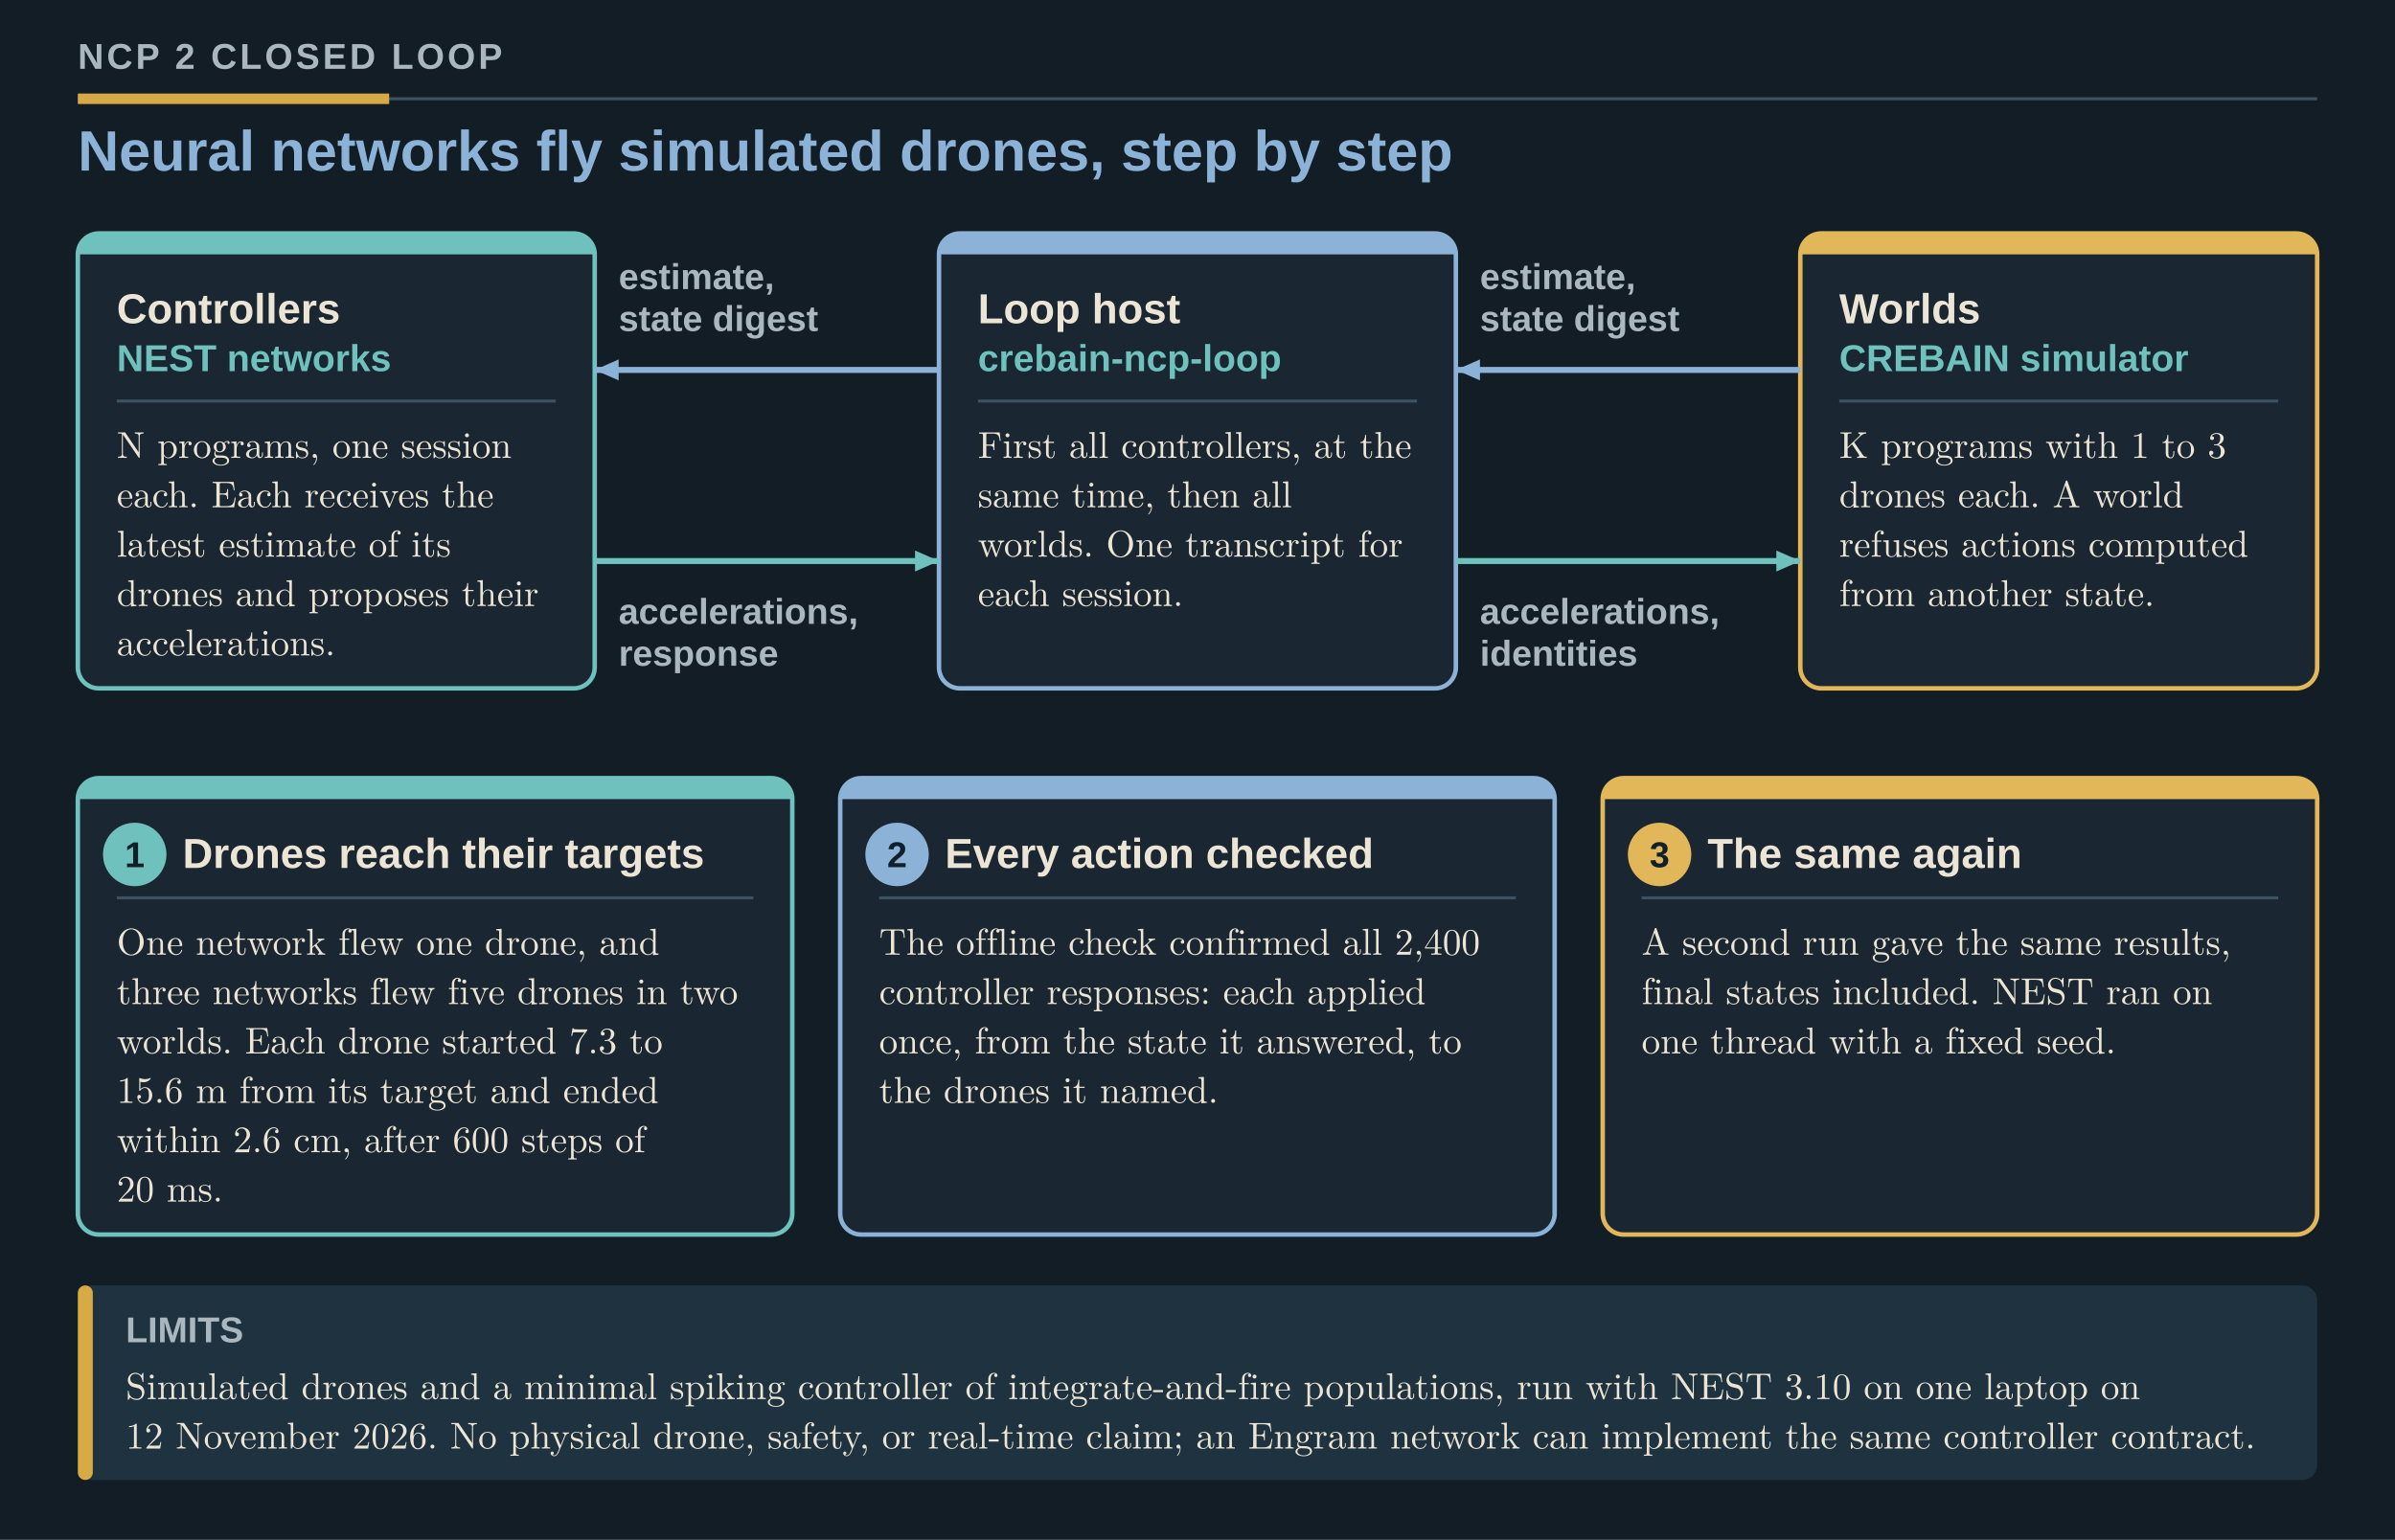
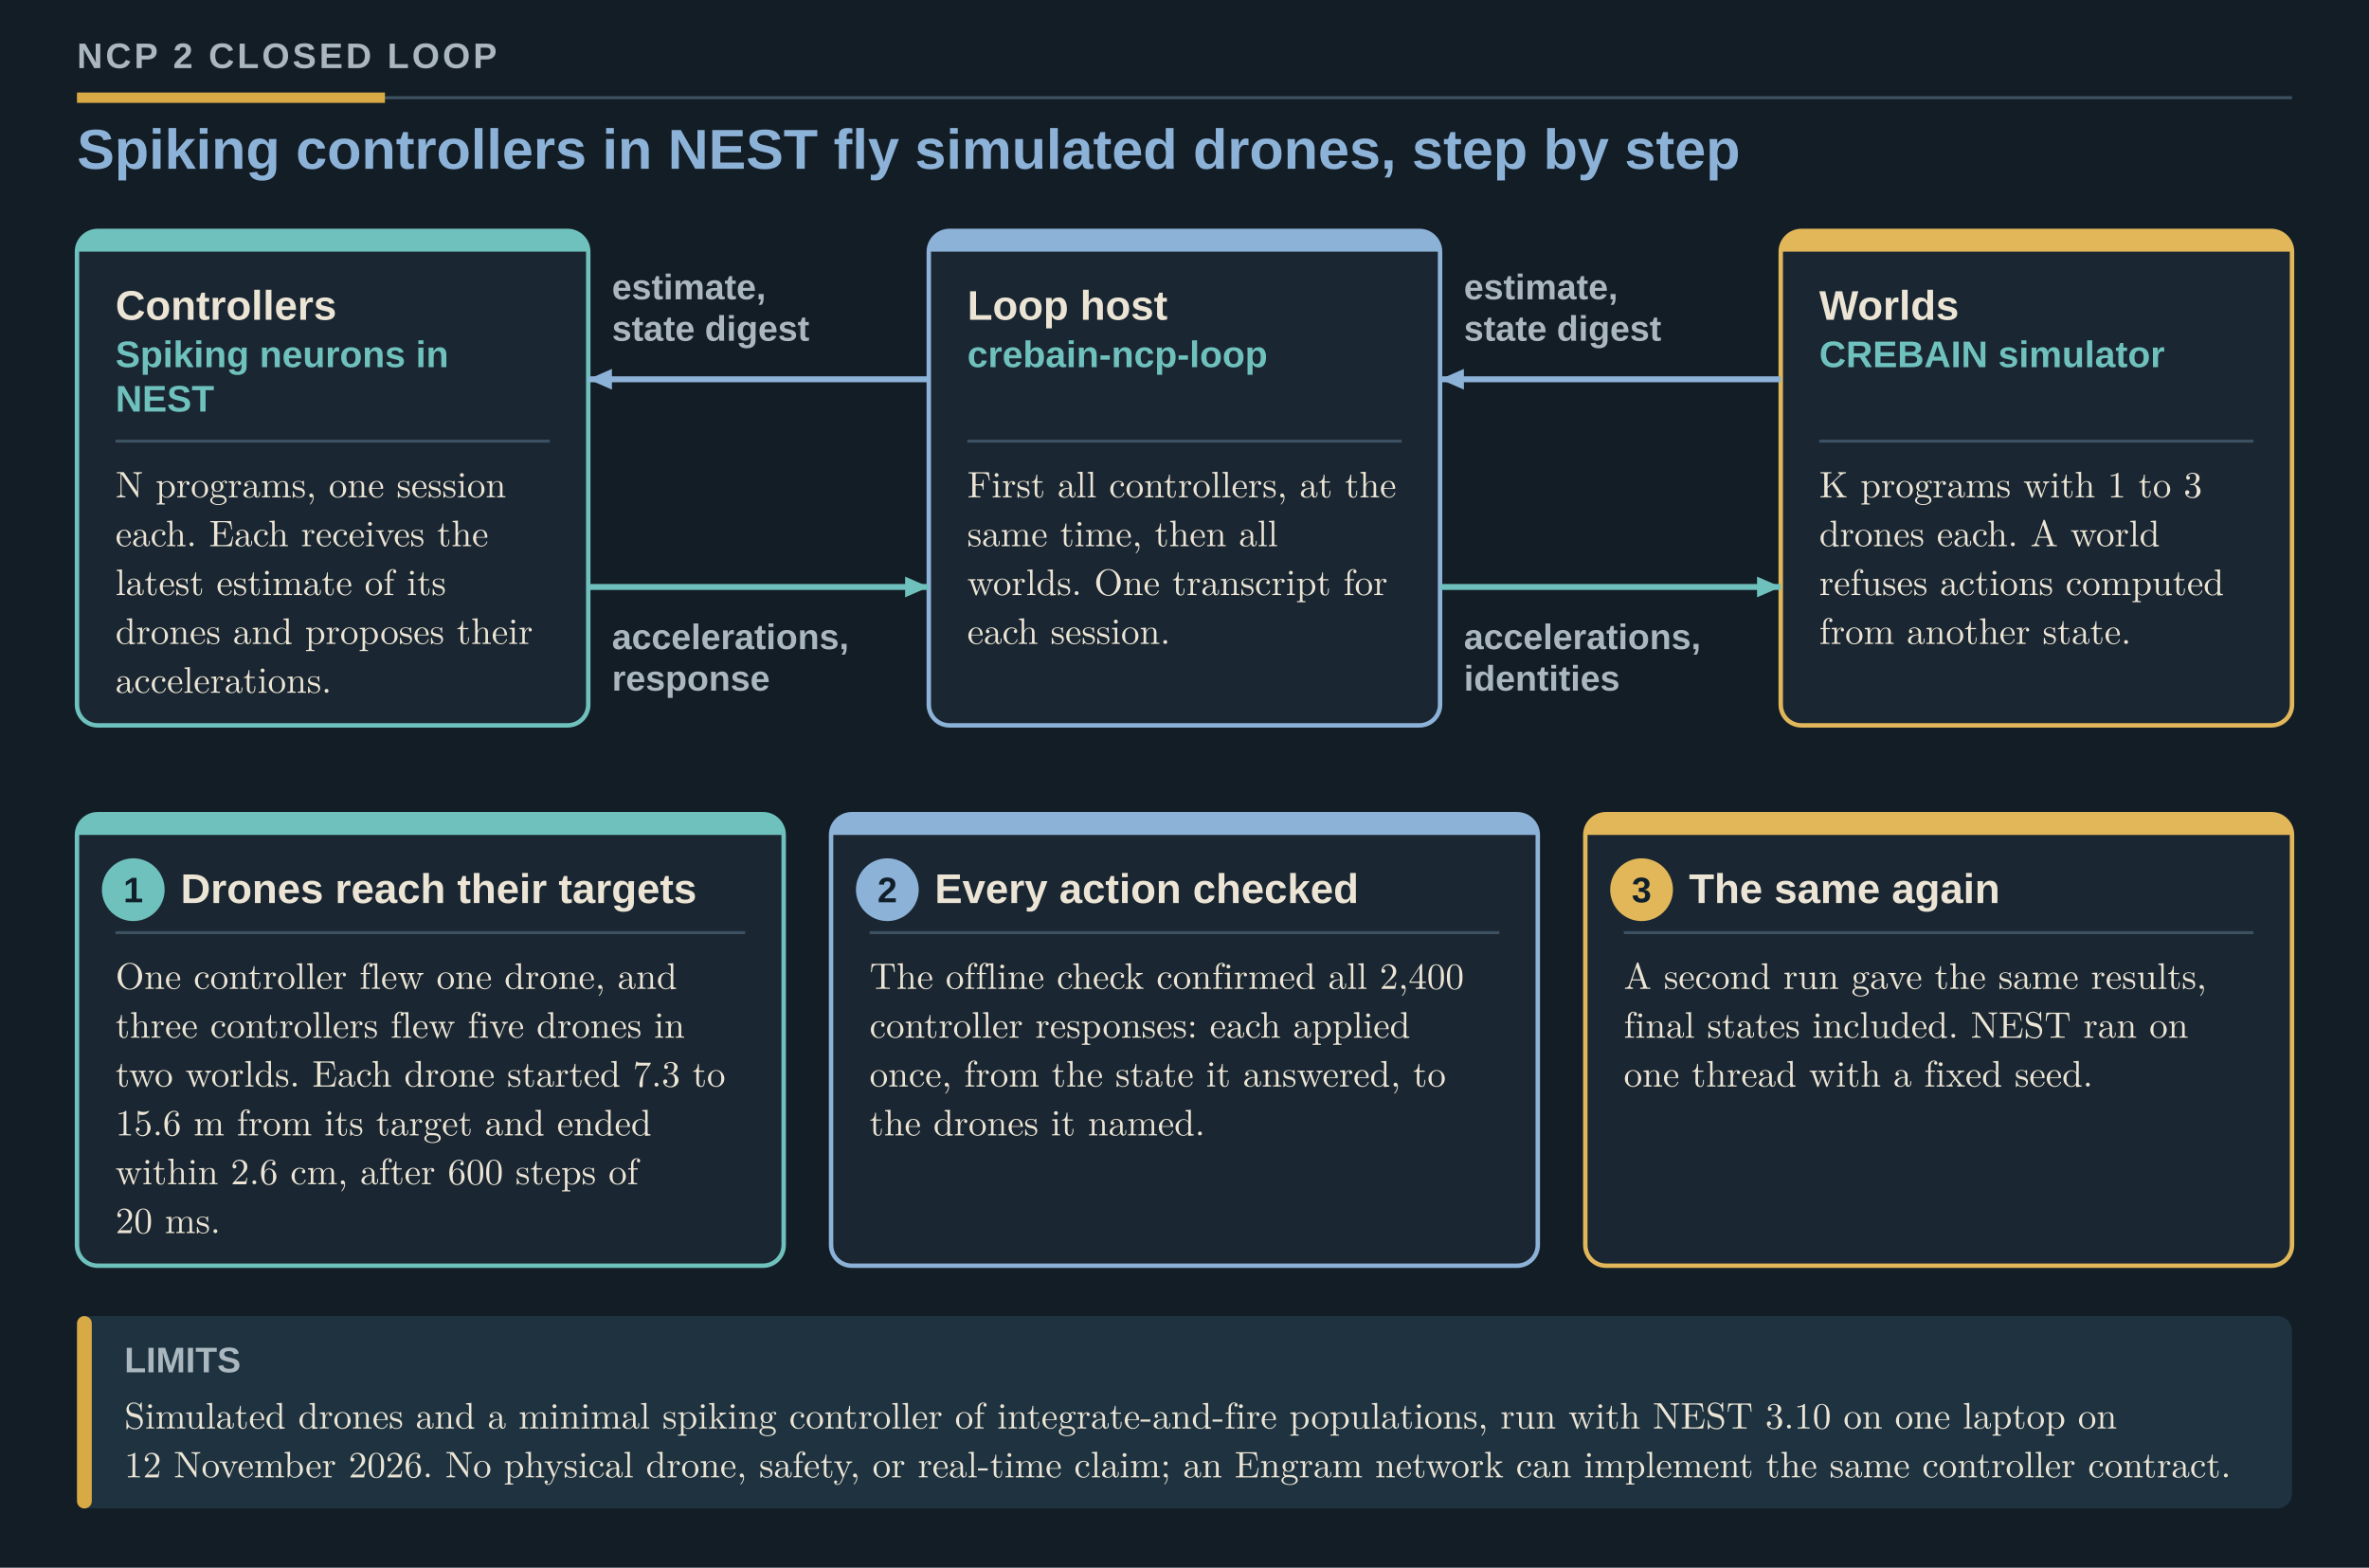
- <svg xmlns="http://www.w3.org/2000/svg" xml:lang="en" width="1600" height="1029" viewBox="0 0 1600 1029" role="img" aria-labelledby="ncp2-loop-title ncp2-loop-desc">
+ <svg xmlns="http://www.w3.org/2000/svg" xml:lang="en" width="1600" height="1059" viewBox="0 0 1600 1059" role="img" aria-labelledby="ncp2-loop-title ncp2-loop-desc">
  <defs>
    <style>.s{font-family:'Source Sans Pro', 'Source Sans 3', Arial, 'Liberation Sans', 'Helvetica Neue', Helvetica, sans-serif}.r{font-family:'Latin Modern Roman', 'LM Roman 10', 'Times New Roman', 'Liberation Serif', Times, serif}</style>
    <marker id="ncp2-loop-arrow-lapis" viewBox="0 0 16 14" refX="16" refY="7" markerWidth="16" markerHeight="14" markerUnits="userSpaceOnUse" orient="auto-start-reverse">
      <path d="M0,0 L16,7 L0,14 z" fill="#8DB2D8" />
    </marker>
    <marker id="ncp2-loop-arrow-turquoise" viewBox="0 0 16 14" refX="16" refY="7" markerWidth="16" markerHeight="14" markerUnits="userSpaceOnUse" orient="auto-start-reverse">
      <path d="M0,0 L16,7 L0,14 z" fill="#6FC1BD" />
    </marker>
    <pattern id="ncp2-loop-hatch" width="12" height="12" patternUnits="userSpaceOnUse" patternTransform="rotate(40)">
      <line x1="0" y1="0" x2="0" y2="12" stroke="#D8AA45" stroke-width="3" />
    </pattern>
  </defs>
-   <rect width="1600" height="1029" fill="#131D26" />
+   <rect width="1600" height="1059" fill="#131D26" />
  <path d="M52 66 L1548 66" stroke="#3D5263" stroke-width="2" fill="none" stroke-linecap="butt" />
  <path d="M52 66 L260 66" stroke="#D8AA45" stroke-width="7" fill="none" stroke-linecap="butt" />
-   <rect x="52" y="156" width="345.3" height="304" rx="14" fill="#1A2631" stroke="#6FC1BD" stroke-width="3" />
+   <rect x="52" y="156" width="345.3" height="334" rx="14" fill="#1A2631" stroke="#6FC1BD" stroke-width="3" />
  <path d="M52 170 L52 170 Q52 156 66 156 L383.3 156 Q397.3 156 397.3 170 L397.3 170 Z" fill="#6FC1BD" />
-   <path d="M78 268 L371.3 268" stroke="#3D5263" stroke-width="2" fill="none" stroke-linecap="butt" />
-   <rect x="627.3" y="156" width="345.3" height="304" rx="14" fill="#1A2631" stroke="#8DB2D8" stroke-width="3" />
+   <path d="M78 298 L371.3 298" stroke="#3D5263" stroke-width="2" fill="none" stroke-linecap="butt" />
+   <rect x="627.3" y="156" width="345.3" height="334" rx="14" fill="#1A2631" stroke="#8DB2D8" stroke-width="3" />
  <path d="M627.3 170 L627.3 170 Q627.3 156 641.3 156 L958.7 156 Q972.7 156 972.7 170 L972.7 170 Z" fill="#8DB2D8" />
-   <path d="M653.3 268 L946.7 268" stroke="#3D5263" stroke-width="2" fill="none" stroke-linecap="butt" />
-   <rect x="1202.7" y="156" width="345.3" height="304" rx="14" fill="#1A2631" stroke="#E2B75A" stroke-width="3" />
+   <path d="M653.3 298 L946.7 298" stroke="#3D5263" stroke-width="2" fill="none" stroke-linecap="butt" />
+   <rect x="1202.7" y="156" width="345.3" height="334" rx="14" fill="#1A2631" stroke="#E2B75A" stroke-width="3" />
  <path d="M1202.7 170 L1202.7 170 Q1202.7 156 1216.7 156 L1534 156 Q1548 156 1548 170 L1548 170 Z" fill="#E2B75A" />
-   <path d="M1228.7 268 L1522 268" stroke="#3D5263" stroke-width="2" fill="none" stroke-linecap="butt" />
-   <rect x="52" y="520" width="477.3" height="305" rx="14" fill="#1A2631" stroke="#6FC1BD" stroke-width="3" />
-   <path d="M52 534 L52 534 Q52 520 66 520 L515.3 520 Q529.3 520 529.3 534 L529.3 534 Z" fill="#6FC1BD" />
-   <circle cx="90" cy="571" r="21.2" fill="#6FC1BD" />
-   <path d="M78 600 L503.3 600" stroke="#3D5263" stroke-width="2" fill="none" stroke-linecap="butt" />
-   <rect x="561.3" y="520" width="477.3" height="305" rx="14" fill="#1A2631" stroke="#8DB2D8" stroke-width="3" />
-   <path d="M561.3 534 L561.3 534 Q561.3 520 575.3 520 L1024.7 520 Q1038.7 520 1038.7 534 L1038.7 534 Z" fill="#8DB2D8" />
-   <circle cx="599.3" cy="571" r="21.2" fill="#8DB2D8" />
-   <path d="M587.3 600 L1012.7 600" stroke="#3D5263" stroke-width="2" fill="none" stroke-linecap="butt" />
-   <rect x="1070.7" y="520" width="477.3" height="305" rx="14" fill="#1A2631" stroke="#E2B75A" stroke-width="3" />
-   <path d="M1070.7 534 L1070.7 534 Q1070.7 520 1084.7 520 L1534 520 Q1548 520 1548 534 L1548 534 Z" fill="#E2B75A" />
-   <circle cx="1108.7" cy="571" r="21.2" fill="#E2B75A" />
-   <path d="M1096.7 600 L1522 600" stroke="#3D5263" stroke-width="2" fill="none" stroke-linecap="butt" />
-   <rect x="52" y="859" width="1496" height="130" rx="10" fill="#1E3240" />
-   <rect x="52" y="859" width="10" height="130" rx="5" fill="#D8AA45" />
-   <path d="M627.3 247.2 L397.3 247.2" fill="none" stroke="#8DB2D8" stroke-width="4" stroke-linejoin="round" marker-end="url(#ncp2-loop-arrow-lapis)" />
-   <path d="M397.3 374.9 L627.3 374.9" fill="none" stroke="#6FC1BD" stroke-width="4" stroke-linejoin="round" marker-end="url(#ncp2-loop-arrow-turquoise)" />
-   <path d="M972.7 374.9 L1202.7 374.9" fill="none" stroke="#6FC1BD" stroke-width="4" stroke-linejoin="round" marker-end="url(#ncp2-loop-arrow-turquoise)" />
-   <path d="M1202.7 247.2 L972.7 247.2" fill="none" stroke="#8DB2D8" stroke-width="4" stroke-linejoin="round" marker-end="url(#ncp2-loop-arrow-lapis)" />
+   <path d="M1228.7 298 L1522 298" stroke="#3D5263" stroke-width="2" fill="none" stroke-linecap="butt" />
+   <rect x="52" y="550" width="477.3" height="305" rx="14" fill="#1A2631" stroke="#6FC1BD" stroke-width="3" />
+   <path d="M52 564 L52 564 Q52 550 66 550 L515.3 550 Q529.3 550 529.3 564 L529.3 564 Z" fill="#6FC1BD" />
+   <circle cx="90" cy="601" r="21.2" fill="#6FC1BD" />
+   <path d="M78 630 L503.3 630" stroke="#3D5263" stroke-width="2" fill="none" stroke-linecap="butt" />
+   <rect x="561.3" y="550" width="477.3" height="305" rx="14" fill="#1A2631" stroke="#8DB2D8" stroke-width="3" />
+   <path d="M561.3 564 L561.3 564 Q561.3 550 575.3 550 L1024.7 550 Q1038.7 550 1038.7 564 L1038.7 564 Z" fill="#8DB2D8" />
+   <circle cx="599.3" cy="601" r="21.2" fill="#8DB2D8" />
+   <path d="M587.3 630 L1012.7 630" stroke="#3D5263" stroke-width="2" fill="none" stroke-linecap="butt" />
+   <rect x="1070.7" y="550" width="477.3" height="305" rx="14" fill="#1A2631" stroke="#E2B75A" stroke-width="3" />
+   <path d="M1070.7 564 L1070.7 564 Q1070.7 550 1084.7 550 L1534 550 Q1548 550 1548 564 L1548 564 Z" fill="#E2B75A" />
+   <circle cx="1108.7" cy="601" r="21.2" fill="#E2B75A" />
+   <path d="M1096.7 630 L1522 630" stroke="#3D5263" stroke-width="2" fill="none" stroke-linecap="butt" />
+   <rect x="52" y="889" width="1496" height="130" rx="10" fill="#1E3240" />
+   <rect x="52" y="889" width="10" height="130" rx="5" fill="#D8AA45" />
+   <path d="M627.3 256.2 L397.3 256.2" fill="none" stroke="#8DB2D8" stroke-width="4" stroke-linejoin="round" marker-end="url(#ncp2-loop-arrow-lapis)" />
+   <path d="M397.3 396.5 L627.3 396.5" fill="none" stroke="#6FC1BD" stroke-width="4" stroke-linejoin="round" marker-end="url(#ncp2-loop-arrow-turquoise)" />
+   <path d="M972.7 396.5 L1202.7 396.5" fill="none" stroke="#6FC1BD" stroke-width="4" stroke-linejoin="round" marker-end="url(#ncp2-loop-arrow-turquoise)" />
+   <path d="M1202.7 256.2 L972.7 256.2" fill="none" stroke="#8DB2D8" stroke-width="4" stroke-linejoin="round" marker-end="url(#ncp2-loop-arrow-lapis)" />
  <text x="52" y="46" class="s" font-size="24" fill="#AAB7BE" font-weight="700" letter-spacing="2">NCP 2 CLOSED LOOP</text>
-   <text x="52" y="114" class="s" font-size="38" fill="#8DB2D8" font-weight="700">Neural networks fly simulated drones, step by step</text>
+   <text x="52" y="114" class="s" font-size="38" fill="#8DB2D8" font-weight="700">Spiking controllers in NEST fly simulated drones, step by step</text>
  <text x="78" y="216" class="s" font-size="28" fill="#ECE5D5" font-weight="700">Controllers</text>
-   <text x="78" y="248" class="s" font-size="25" fill="#6FC1BD" font-weight="600">NEST networks</text>
-   <text x="78" y="306" class="r" font-size="25" fill="#ECE5D5">N programs, one session</text>
-   <text x="78" y="339" class="r" font-size="25" fill="#ECE5D5">each. Each receives the</text>
-   <text x="78" y="372" class="r" font-size="25" fill="#ECE5D5">latest estimate of its</text>
-   <text x="78" y="405" class="r" font-size="25" fill="#ECE5D5">drones and proposes their</text>
-   <text x="78" y="438" class="r" font-size="25" fill="#ECE5D5">accelerations.</text>
+   <text x="78" y="248" class="s" font-size="25" fill="#6FC1BD" font-weight="600">Spiking neurons in</text>
+   <text x="78" y="278" class="s" font-size="25" fill="#6FC1BD" font-weight="600">NEST</text>
+   <text x="78" y="336" class="r" font-size="25" fill="#ECE5D5">N programs, one session</text>
+   <text x="78" y="369" class="r" font-size="25" fill="#ECE5D5">each. Each receives the</text>
+   <text x="78" y="402" class="r" font-size="25" fill="#ECE5D5">latest estimate of its</text>
+   <text x="78" y="435" class="r" font-size="25" fill="#ECE5D5">drones and proposes their</text>
+   <text x="78" y="468" class="r" font-size="25" fill="#ECE5D5">accelerations.</text>
  <text x="653.3" y="216" class="s" font-size="28" fill="#ECE5D5" font-weight="700">Loop host</text>
  <text x="653.3" y="248" class="s" font-size="25" fill="#6FC1BD" font-weight="600">crebain-ncp-loop</text>
-   <text x="653.3" y="306" class="r" font-size="25" fill="#ECE5D5">First all controllers, at the</text>
-   <text x="653.3" y="339" class="r" font-size="25" fill="#ECE5D5">same time, then all</text>
-   <text x="653.3" y="372" class="r" font-size="25" fill="#ECE5D5">worlds. One transcript for</text>
-   <text x="653.3" y="405" class="r" font-size="25" fill="#ECE5D5">each session.</text>
+   <text x="653.3" y="336" class="r" font-size="25" fill="#ECE5D5">First all controllers, at the</text>
+   <text x="653.3" y="369" class="r" font-size="25" fill="#ECE5D5">same time, then all</text>
+   <text x="653.3" y="402" class="r" font-size="25" fill="#ECE5D5">worlds. One transcript for</text>
+   <text x="653.3" y="435" class="r" font-size="25" fill="#ECE5D5">each session.</text>
  <text x="1228.7" y="216" class="s" font-size="28" fill="#ECE5D5" font-weight="700">Worlds</text>
  <text x="1228.7" y="248" class="s" font-size="25" fill="#6FC1BD" font-weight="600">CREBAIN simulator</text>
-   <text x="1228.7" y="306" class="r" font-size="25" fill="#ECE5D5">K programs with 1 to 3</text>
-   <text x="1228.7" y="339" class="r" font-size="25" fill="#ECE5D5">drones each. A world</text>
-   <text x="1228.7" y="372" class="r" font-size="25" fill="#ECE5D5">refuses actions computed</text>
-   <text x="1228.7" y="405" class="r" font-size="25" fill="#ECE5D5">from another state.</text>
-   <text x="413.3" y="193.2" class="s" font-size="24" fill="#AAB7BE" font-weight="600">estimate,</text>
-   <text x="413.3" y="221.2" class="s" font-size="24" fill="#AAB7BE" font-weight="600">state digest</text>
-   <text x="413.3" y="416.9" class="s" font-size="24" fill="#AAB7BE" font-weight="600">accelerations,</text>
-   <text x="413.3" y="444.9" class="s" font-size="24" fill="#AAB7BE" font-weight="600">response</text>
-   <text x="988.7" y="193.2" class="s" font-size="24" fill="#AAB7BE" font-weight="600">estimate,</text>
-   <text x="988.7" y="221.2" class="s" font-size="24" fill="#AAB7BE" font-weight="600">state digest</text>
-   <text x="988.7" y="416.9" class="s" font-size="24" fill="#AAB7BE" font-weight="600">accelerations,</text>
-   <text x="988.7" y="444.9" class="s" font-size="24" fill="#AAB7BE" font-weight="600">identities</text>
-   <text x="90" y="579.5" class="s" font-size="24" fill="#10202B" font-weight="700" letter-spacing="1" text-anchor="middle">1</text>
-   <text x="122" y="580" class="s" font-size="28" fill="#ECE5D5" font-weight="700">Drones reach their targets</text>
-   <text x="78" y="638" class="r" font-size="25" fill="#ECE5D5">One network flew one drone, and</text>
-   <text x="78" y="671" class="r" font-size="25" fill="#ECE5D5">three networks flew five drones in two</text>
-   <text x="78" y="704" class="r" font-size="25" fill="#ECE5D5">worlds. Each drone started 7.3 to</text>
-   <text x="78" y="737" class="r" font-size="25" fill="#ECE5D5">15.6 m from its target and ended</text>
-   <text x="78" y="770" class="r" font-size="25" fill="#ECE5D5">within 2.6 cm, after 600 steps of</text>
-   <text x="78" y="803" class="r" font-size="25" fill="#ECE5D5">20 ms.</text>
-   <text x="599.3" y="579.5" class="s" font-size="24" fill="#10202B" font-weight="700" letter-spacing="1" text-anchor="middle">2</text>
-   <text x="631.3" y="580" class="s" font-size="28" fill="#ECE5D5" font-weight="700">Every action checked</text>
-   <text x="587.3" y="638" class="r" font-size="25" fill="#ECE5D5">The offline check confirmed all 2,400</text>
-   <text x="587.3" y="671" class="r" font-size="25" fill="#ECE5D5">controller responses: each applied</text>
-   <text x="587.3" y="704" class="r" font-size="25" fill="#ECE5D5">once, from the state it answered, to</text>
-   <text x="587.3" y="737" class="r" font-size="25" fill="#ECE5D5">the drones it named.</text>
-   <text x="1108.7" y="579.5" class="s" font-size="24" fill="#10202B" font-weight="700" letter-spacing="1" text-anchor="middle">3</text>
-   <text x="1140.7" y="580" class="s" font-size="28" fill="#ECE5D5" font-weight="700">The same again</text>
-   <text x="1096.7" y="638" class="r" font-size="25" fill="#ECE5D5">A second run gave the same results,</text>
-   <text x="1096.7" y="671" class="r" font-size="25" fill="#ECE5D5">final states included. NEST ran on</text>
-   <text x="1096.7" y="704" class="r" font-size="25" fill="#ECE5D5">one thread with a fixed seed.</text>
-   <text x="84" y="897" class="s" font-size="24" fill="#AAB7BE" font-weight="600">LIMITS</text>
-   <text x="84" y="935" class="r" font-size="25" fill="#ECE5D5">Simulated drones and a minimal spiking controller of integrate-and-fire populations, run with NEST 3.10 on one laptop on</text>
-   <text x="84" y="968" class="r" font-size="25" fill="#ECE5D5">12 November 2026. No physical drone, safety, or real-time claim; an Engram network can implement the same controller contract.</text>
+   <text x="1228.7" y="336" class="r" font-size="25" fill="#ECE5D5">K programs with 1 to 3</text>
+   <text x="1228.7" y="369" class="r" font-size="25" fill="#ECE5D5">drones each. A world</text>
+   <text x="1228.7" y="402" class="r" font-size="25" fill="#ECE5D5">refuses actions computed</text>
+   <text x="1228.7" y="435" class="r" font-size="25" fill="#ECE5D5">from another state.</text>
+   <text x="413.3" y="202.2" class="s" font-size="24" fill="#AAB7BE" font-weight="600">estimate,</text>
+   <text x="413.3" y="230.2" class="s" font-size="24" fill="#AAB7BE" font-weight="600">state digest</text>
+   <text x="413.3" y="438.5" class="s" font-size="24" fill="#AAB7BE" font-weight="600">accelerations,</text>
+   <text x="413.3" y="466.5" class="s" font-size="24" fill="#AAB7BE" font-weight="600">response</text>
+   <text x="988.7" y="202.2" class="s" font-size="24" fill="#AAB7BE" font-weight="600">estimate,</text>
+   <text x="988.7" y="230.2" class="s" font-size="24" fill="#AAB7BE" font-weight="600">state digest</text>
+   <text x="988.7" y="438.5" class="s" font-size="24" fill="#AAB7BE" font-weight="600">accelerations,</text>
+   <text x="988.7" y="466.5" class="s" font-size="24" fill="#AAB7BE" font-weight="600">identities</text>
+   <text x="90" y="609.5" class="s" font-size="24" fill="#10202B" font-weight="700" letter-spacing="1" text-anchor="middle">1</text>
+   <text x="122" y="610" class="s" font-size="28" fill="#ECE5D5" font-weight="700">Drones reach their targets</text>
+   <text x="78" y="668" class="r" font-size="25" fill="#ECE5D5">One controller flew one drone, and</text>
+   <text x="78" y="701" class="r" font-size="25" fill="#ECE5D5">three controllers flew five drones in</text>
+   <text x="78" y="734" class="r" font-size="25" fill="#ECE5D5">two worlds. Each drone started 7.3 to</text>
+   <text x="78" y="767" class="r" font-size="25" fill="#ECE5D5">15.6 m from its target and ended</text>
+   <text x="78" y="800" class="r" font-size="25" fill="#ECE5D5">within 2.6 cm, after 600 steps of</text>
+   <text x="78" y="833" class="r" font-size="25" fill="#ECE5D5">20 ms.</text>
+   <text x="599.3" y="609.5" class="s" font-size="24" fill="#10202B" font-weight="700" letter-spacing="1" text-anchor="middle">2</text>
+   <text x="631.3" y="610" class="s" font-size="28" fill="#ECE5D5" font-weight="700">Every action checked</text>
+   <text x="587.3" y="668" class="r" font-size="25" fill="#ECE5D5">The offline check confirmed all 2,400</text>
+   <text x="587.3" y="701" class="r" font-size="25" fill="#ECE5D5">controller responses: each applied</text>
+   <text x="587.3" y="734" class="r" font-size="25" fill="#ECE5D5">once, from the state it answered, to</text>
+   <text x="587.3" y="767" class="r" font-size="25" fill="#ECE5D5">the drones it named.</text>
+   <text x="1108.7" y="609.5" class="s" font-size="24" fill="#10202B" font-weight="700" letter-spacing="1" text-anchor="middle">3</text>
+   <text x="1140.7" y="610" class="s" font-size="28" fill="#ECE5D5" font-weight="700">The same again</text>
+   <text x="1096.7" y="668" class="r" font-size="25" fill="#ECE5D5">A second run gave the same results,</text>
+   <text x="1096.7" y="701" class="r" font-size="25" fill="#ECE5D5">final states included. NEST ran on</text>
+   <text x="1096.7" y="734" class="r" font-size="25" fill="#ECE5D5">one thread with a fixed seed.</text>
+   <text x="84" y="927" class="s" font-size="24" fill="#AAB7BE" font-weight="600">LIMITS</text>
+   <text x="84" y="965" class="r" font-size="25" fill="#ECE5D5">Simulated drones and a minimal spiking controller of integrate-and-fire populations, run with NEST 3.10 on one laptop on</text>
+   <text x="84" y="998" class="r" font-size="25" fill="#ECE5D5">12 November 2026. No physical drone, safety, or real-time claim; an Engram network can implement the same controller contract.</text>
</svg>
